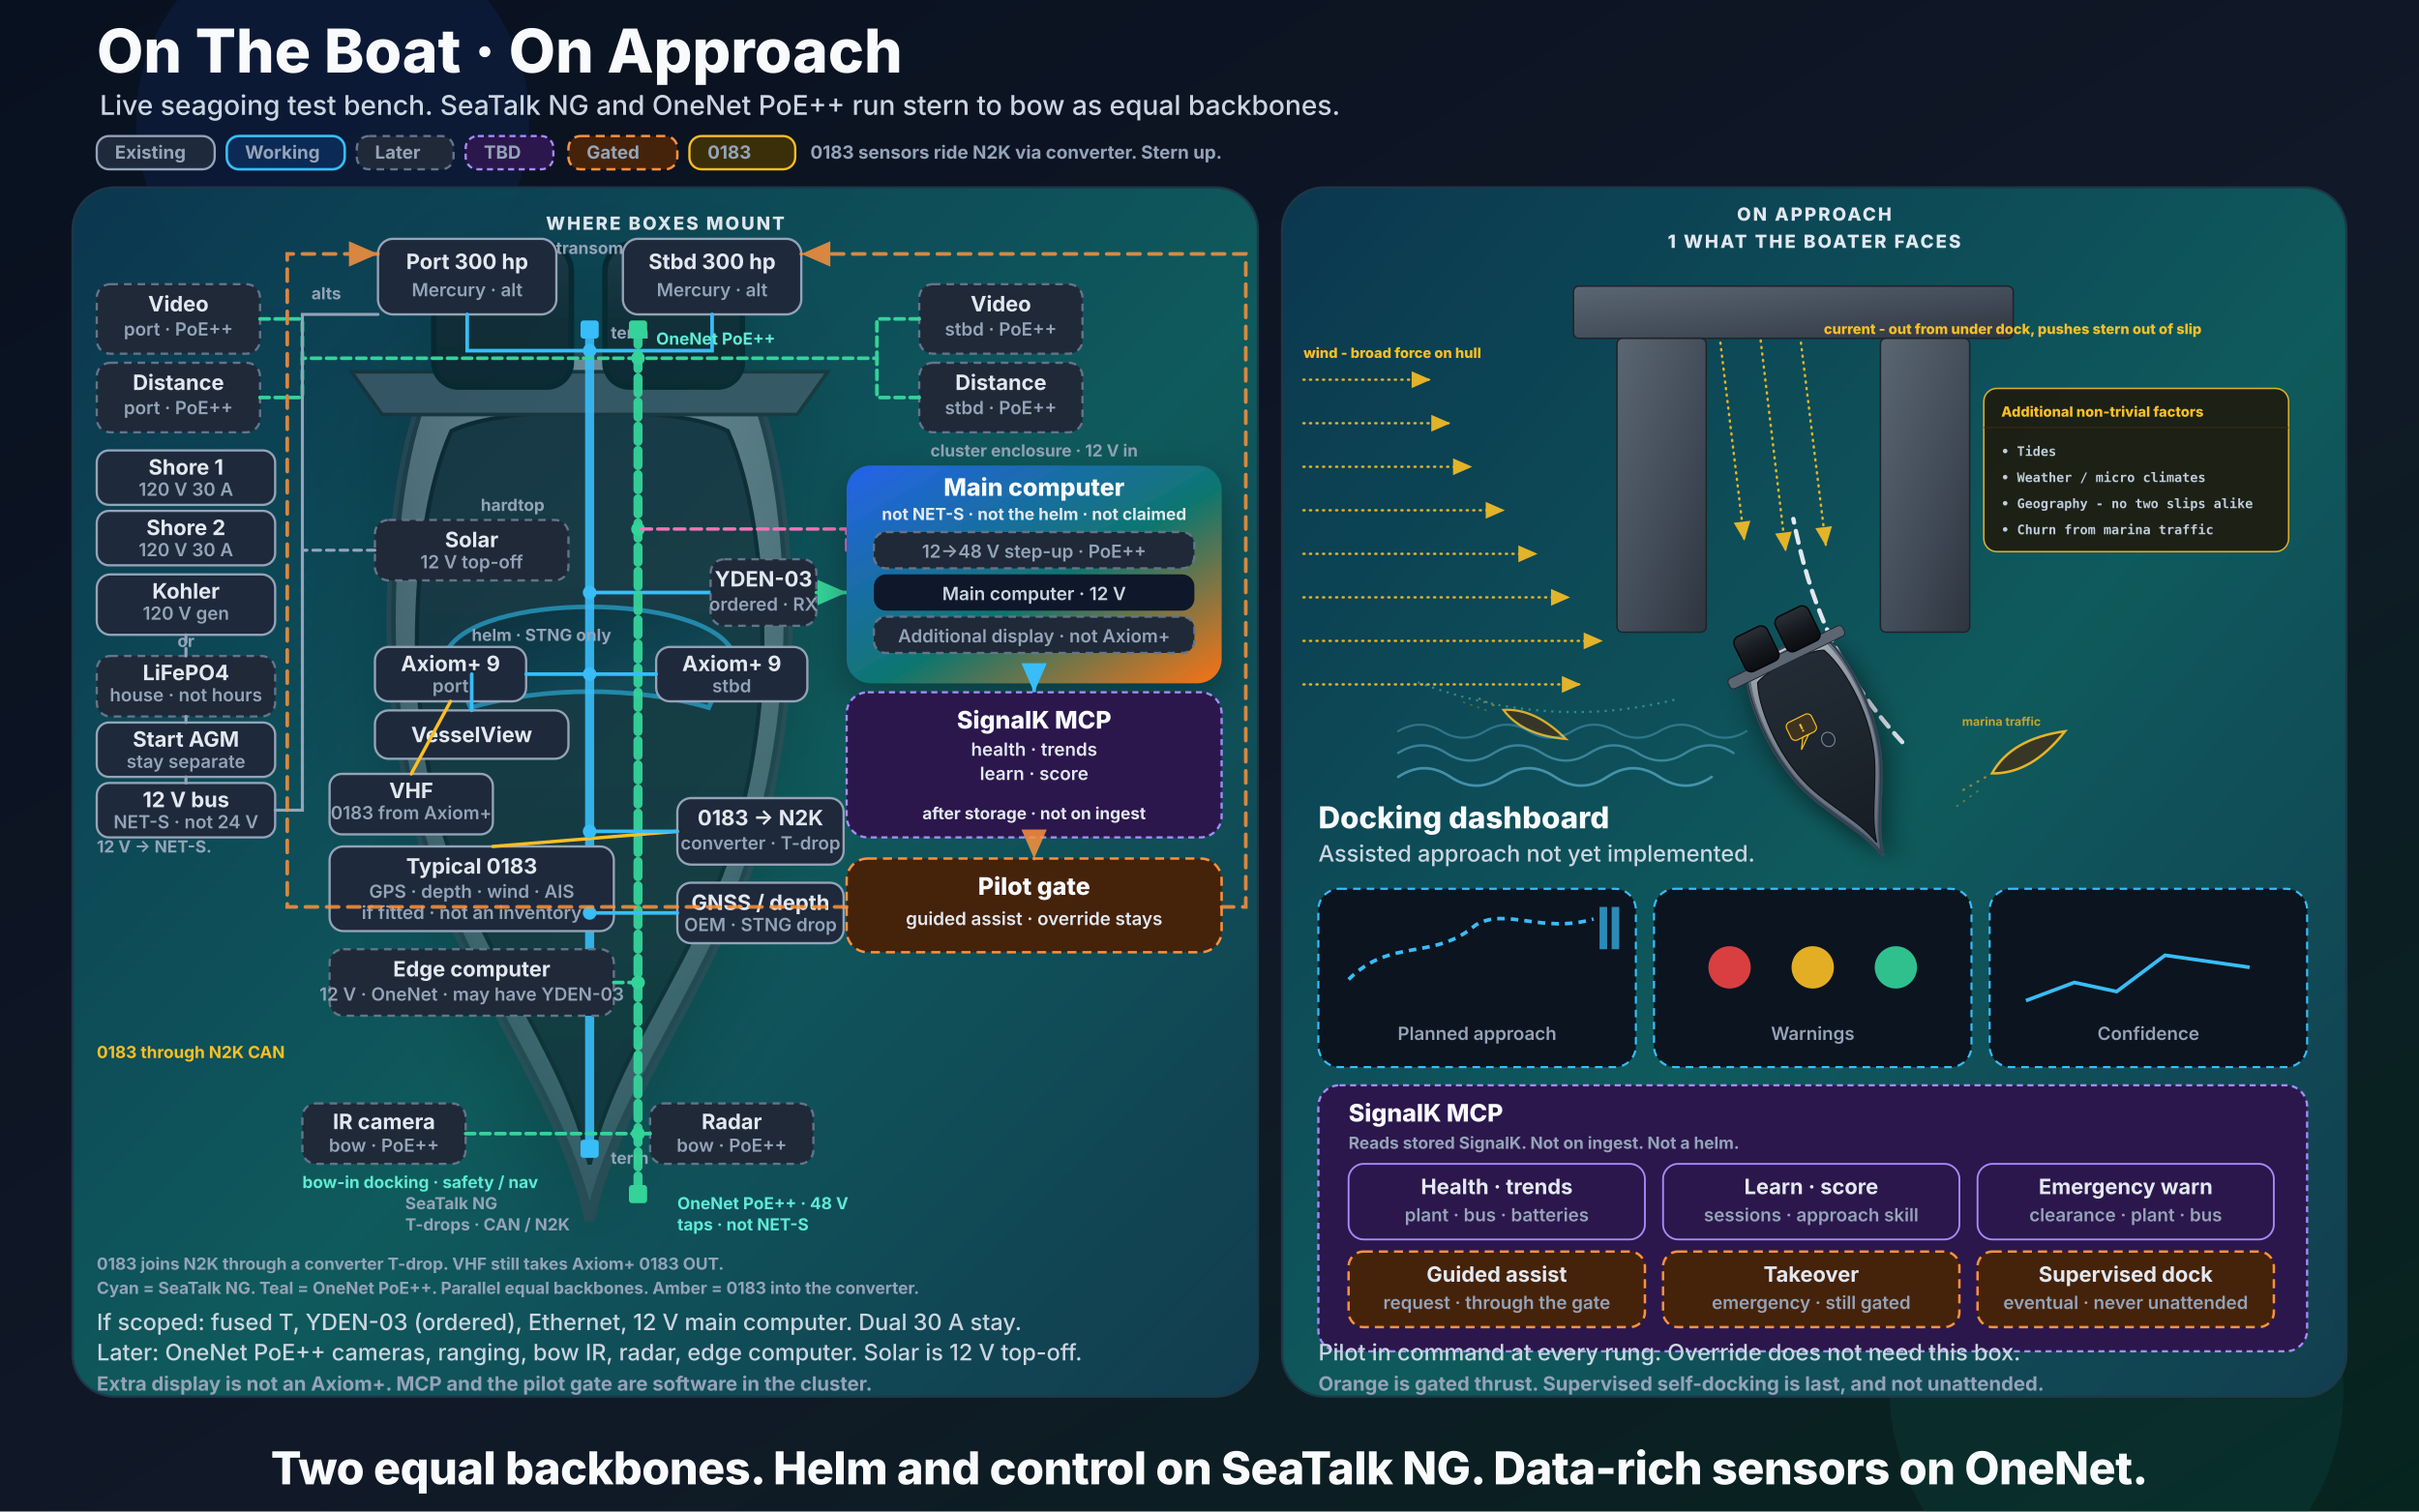
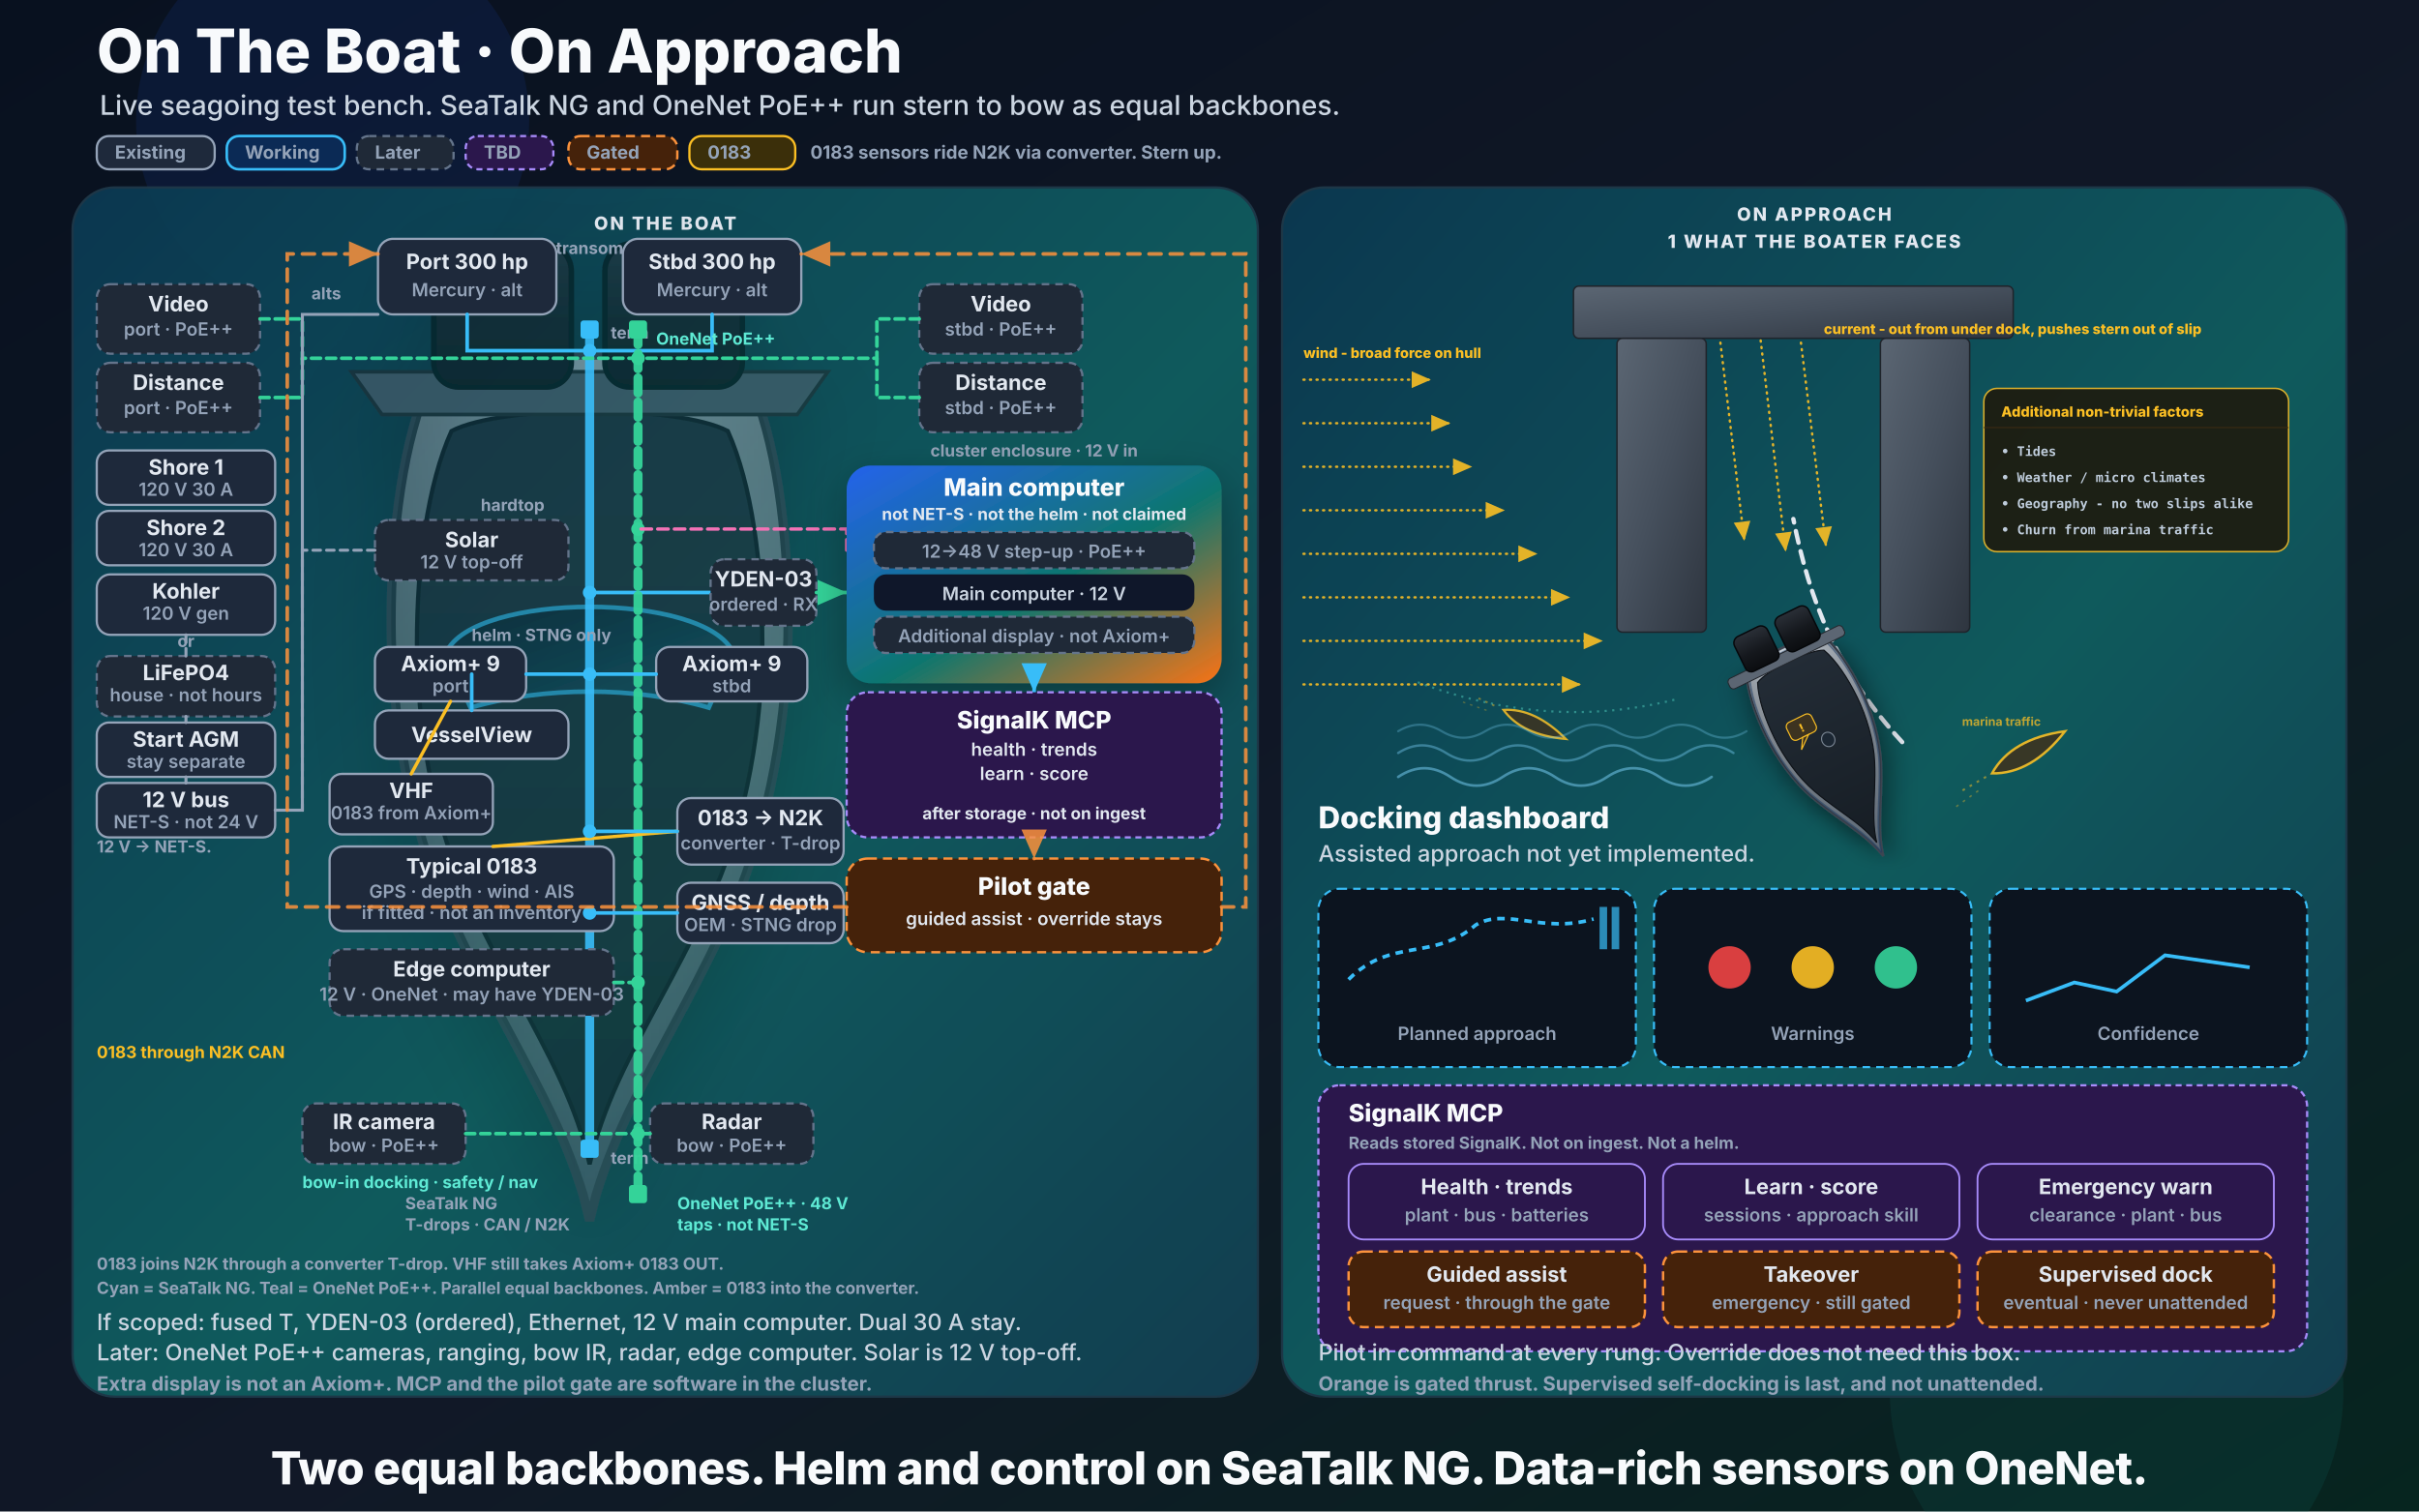
<svg xmlns="http://www.w3.org/2000/svg" width="1600" height="1000" viewBox="0 0 1600 1000" role="img" aria-labelledby="title desc">
  <defs>
    <linearGradient id="bg" x1="0" y1="0" x2="1" y2="1">
      <stop offset="0" stop-color="#08111f" />
      <stop offset="0.55" stop-color="#111827" />
      <stop offset="1" stop-color="#06251f" />
    </linearGradient>
    <linearGradient id="water" x1="0" y1="0" x2="1" y2="1">
      <stop offset="0" stop-color="#0b3a53" />
      <stop offset="0.55" stop-color="#0f5f61" />
      <stop offset="1" stop-color="#123f53" />
    </linearGradient>
    <linearGradient id="dock" x1="0" y1="0" x2="1" y2="1">
      <stop offset="0" stop-color="#5b6673" />
      <stop offset="0.5" stop-color="#454f5c" />
      <stop offset="1" stop-color="#2e353f" />
    </linearGradient>
    <linearGradient id="hull" x1="0" y1="1" x2="0" y2="0">
      <stop offset="0" stop-color="#54606d" />
      <stop offset="0.42" stop-color="#8b96a2" />
      <stop offset="0.78" stop-color="#b7c0cb" />
      <stop offset="1" stop-color="#c7cfd8" />
    </linearGradient>
    <linearGradient id="hullShade" x1="0" y1="0" x2="1" y2="0">
      <stop offset="0" stop-color="#000000" stop-opacity="0.28" />
      <stop offset="0.5" stop-color="#000000" stop-opacity="0" />
      <stop offset="1" stop-color="#000000" stop-opacity="0.22" />
    </linearGradient>
    <linearGradient id="deck" x1="0" y1="0" x2="0" y2="1">
      <stop offset="0" stop-color="#232c36" />
      <stop offset="1" stop-color="#161d24" />
    </linearGradient>
    <linearGradient id="darkGlass" x1="0" y1="0" x2="1" y2="1">
      <stop offset="0" stop-color="#0b1220" />
      <stop offset="1" stop-color="#164e63" />
    </linearGradient>
    <linearGradient id="cowl" x1="0" y1="0" x2="0" y2="1">
      <stop offset="0" stop-color="#2a2f37" />
      <stop offset="0.55" stop-color="#15181d" />
      <stop offset="1" stop-color="#0b0d10" />
    </linearGradient>
    <linearGradient id="cluster" x1="0" y1="0" x2="1" y2="1">
      <stop offset="0" stop-color="#2563eb" />
      <stop offset="0.55" stop-color="#0f766e" />
      <stop offset="1" stop-color="#f97316" />
    </linearGradient>
    <filter id="shadow" x="-20%" y="-20%" width="140%" height="140%">
      <feDropShadow dx="0" dy="10" stdDeviation="14" flood-color="#000" flood-opacity="0.32" />
    </filter>
    <filter id="hullshadow" x="-30%" y="-30%" width="160%" height="160%">
      <feDropShadow dx="0" dy="10" stdDeviation="14" flood-color="#000000" flood-opacity="0.5" />
    </filter>
    <marker id="arrowC" markerWidth="10" markerHeight="10" refX="8" refY="3.5" orient="auto">
      <path d="M0,0 L8,3.5 L0,7 z" fill="#38bdf8" />
    </marker>
    <marker id="arrowG" markerWidth="10" markerHeight="10" refX="8" refY="3.5" orient="auto">
      <path d="M0,0 L8,3.5 L0,7 z" fill="#34d399" />
    </marker>
    <marker id="arrowO" markerWidth="10" markerHeight="10" refX="8" refY="3.5" orient="auto">
      <path d="M0,0 L8,3.5 L0,7 z" fill="#fb923c" />
    </marker>
    <marker id="arrowH" markerWidth="10" markerHeight="10" refX="8" refY="3.5" orient="auto">
      <path d="M0,0 L8,3.5 L0,7 z" fill="#fbbf24" />
    </marker>
    <style>
      .title{font:800 40px -apple-system,BlinkMacSystemFont,"Segoe UI",sans-serif;fill:#f8fafc}
      .sub{font:500 18px -apple-system,BlinkMacSystemFont,"Segoe UI",sans-serif;fill:#cbd5e1}
      .h{font:800 20px -apple-system,BlinkMacSystemFont,"Segoe UI",sans-serif;fill:#f8fafc}
      .h2{font:800 16px -apple-system,BlinkMacSystemFont,"Segoe UI",sans-serif;fill:#f8fafc}
      .s{font:500 15px -apple-system,BlinkMacSystemFont,"Segoe UI",sans-serif;fill:#cbd5e1}
      .t{font:700 13px -apple-system,BlinkMacSystemFont,"Segoe UI",sans-serif;fill:#94a3b8}
      .key{font:700 12px -apple-system,BlinkMacSystemFont,"Segoe UI",sans-serif;fill:#94a3b8}
      .orient{font:800 12px -apple-system,BlinkMacSystemFont,"Segoe UI",sans-serif;fill:#e2e8f0;letter-spacing:1.3}
      .boxn{font:700 14px -apple-system,BlinkMacSystemFont,"Segoe UI",sans-serif;fill:#e2e8f0;text-anchor:middle}
      .boxs{font:600 12px -apple-system,BlinkMacSystemFont,"Segoe UI",sans-serif;fill:#94a3b8;text-anchor:middle}
      .tiny{font:700 11px -apple-system,BlinkMacSystemFont,"Segoe UI",sans-serif;fill:#94a3b8}
      .lede{font:800 13px -apple-system,BlinkMacSystemFont,"Segoe UI",sans-serif;letter-spacing:0}
      .mono{font:700 12px ui-monospace,SFMono-Regular,Menlo,Consolas,monospace;fill:#dbeafe;letter-spacing:0}
      .panel{fill:#111827;stroke:#263244;stroke-width:1.6;filter:url(#shadow)}
      .exist{fill:#1e293b;stroke:#94a3b8;stroke-width:1.5}
      .work{fill:#0b2a55;stroke:#38bdf8;stroke-width:1.7}
      .future{fill:#1f2937;stroke:#64748b;stroke-width:1.5;stroke-dasharray:5 4}
      .tbd{fill:#2b174c;stroke:#a78bfa;stroke-width:1.5;stroke-dasharray:4 3}
      .gate{fill:#45220a;stroke:#fb923c;stroke-width:1.6;stroke-dasharray:6 4}
      .laterView{fill:#0c141f;stroke:#38bdf8;stroke-width:1.4;stroke-dasharray:5 4}
      .n2k{stroke:#38bdf8;stroke-width:6;fill:none;stroke-linecap:round;opacity:0.9}
      .n2kdrop{stroke:#38bdf8;stroke-width:2.4;fill:none;stroke-linecap:round}
      .data{stroke:#38bdf8;stroke-width:2.4;fill:none;marker-end:url(#arrowC);stroke-linecap:round}
      .one{stroke:#34d399;stroke-width:6;fill:none;stroke-dasharray:10 6;stroke-linecap:round;opacity:0.95}
      .onedrop{stroke:#34d399;stroke-width:2.4;fill:none;stroke-dasharray:6 4;stroke-linecap:round}
      .oned{stroke:#34d399;stroke-width:2.4;fill:none;stroke-dasharray:7 5;marker-end:url(#arrowG);stroke-linecap:round}
      .eth{stroke:#34d399;stroke-width:2.4;fill:none;marker-end:url(#arrowG);stroke-linecap:round}
      .pwr{stroke:#94a3b8;stroke-width:2;fill:none;stroke-linecap:round}
      .pwrd{stroke:#94a3b8;stroke-width:2;fill:none;stroke-dasharray:5 4;stroke-linecap:round}
      .n0183{stroke:#fbbf24;stroke-width:2.2;fill:none;stroke-linecap:round}
      .act{stroke:#fb923c;stroke-width:2.4;fill:none;stroke-dasharray:8 6;marker-end:url(#arrowO);stroke-linecap:round;opacity:0.85}
      .plan{stroke:#e2e8f0;stroke-width:3.5;fill:none;stroke-dasharray:10 8;stroke-linecap:round;opacity:0.85}
      .reverse{stroke:#e2e8f0;stroke-width:4;fill:none;stroke-linecap:round;stroke-dasharray:11 8}
      .hazard{stroke:#fbbf24;stroke-width:2.2;fill:none;marker-end:url(#arrowH);stroke-dasharray:1 5;stroke-linecap:round;opacity:0.9}
      .v48{stroke:#f472b6;stroke-width:2.2;fill:none;stroke-dasharray:7 4;stroke-linecap:round;stroke-linejoin:round}
      .take{font:800 30px -apple-system,BlinkMacSystemFont,"Segoe UI",sans-serif;fill:#f8fafc;letter-spacing:-0.3px}
    </style>
  </defs>
  <rect width="1600" height="1000" fill="url(#bg)" />
  <circle cx="220" cy="80" r="130" fill="#1d4ed8" opacity="0.12" />
  <circle cx="1400" cy="920" r="150" fill="#0f766e" opacity="0.14" />
  <text x="64" y="48" class="title">On The Boat · On Approach</text>
  <text x="66" y="76" class="sub">Live seagoing test bench. SeaTalk NG and OneNet PoE++ run stern to bow as equal backbones.</text>
  <rect x="64" y="90" width="78" height="22" rx="8" class="exist" />
  <text x="76" y="105" class="key">Existing</text>
  <rect x="150" y="90" width="78" height="22" rx="8" class="work" />
  <text x="162" y="105" class="key">Working</text>
  <rect x="236" y="90" width="64" height="22" rx="8" class="future" />
  <text x="248" y="105" class="key">Later</text>
  <rect x="308" y="90" width="58" height="22" rx="8" class="tbd" />
  <text x="320" y="105" class="key">TBD</text>
  <rect x="376" y="90" width="72" height="22" rx="8" class="gate" />
  <text x="388" y="105" class="key">Gated</text>
  <rect x="456" y="90" width="70" height="22" rx="8" fill="#3b2f0a" stroke="#fbbf24" stroke-width="1.5" />
  <text x="468" y="105" class="key">0183</text>
  <text x="536" y="105" class="key">0183 sensors ride N2K via converter. Stern up.</text>
  <rect x="48" y="124" width="784" height="800" rx="28" fill="url(#water)" opacity="0.92" stroke="#1e3a4a" stroke-width="1.5" />
-   <text x="440" y="152" text-anchor="middle" class="orient">WHERE BOXES MOUNT</text>
+   <text x="440" y="152" text-anchor="middle" class="orient">ON THE BOAT</text>
  <g id="hull" opacity="0.5" transform="translate(390 250) scale(2.02) translate(-533 -332)" filter="url(#shadow)">
    <path d="M481 332 C472 352 468 382 468 412 C468 442 474 478 486 505 C496 528 508 548 518 568 C524 580 528 590 531 600 L533 608 L535 600 C538 590 542 580 548 568 C558 548 570 528 580 505 C592 478 598 442 598 412 C598 382 594 352 585 332 C566 322 500 322 481 332 Z" fill="url(#hull)" stroke="#3d4551" stroke-width="3" />
    <path d="M481 332 C472 352 468 382 468 412 C468 442 474 478 486 505 C496 528 508 548 518 568 C524 580 528 590 531 600 L533 608 L535 600 C538 590 542 580 548 568 C558 548 570 528 580 505 C592 478 598 442 598 412 C598 382 594 352 585 332 C566 322 500 322 481 332 Z" fill="url(#hullShade)" />
    <path d="M481 332 C472 352 468 382 468 412 C468 442 474 478 486 505 C496 528 508 548 518 568 C524 580 528 590 531 600 L533 608 L535 600 C538 590 542 580 548 568 C558 548 570 528 580 505 C592 478 598 442 598 412 C598 382 594 352 585 332 C566 322 500 322 481 332 Z" fill="url(#deck)" stroke="#0d1116" stroke-width="1.6" transform="translate(533 466) scale(0.87) translate(-533 -466)" />
    <path d="M455 330 L611 330 L601 344 L465 344 Z" fill="#5c6673" stroke="#22262c" stroke-width="1.2" />
    <path d="M491 288 h27 a9 9 0 0 1 9 9 v30 a8 8 0 0 1 -8 8 h-29 a8 8 0 0 1 -8 -8 v-30 a9 9 0 0 1 9 -9 Z" fill="url(#cowl)" stroke="#05070a" stroke-width="1.8" />
    <path d="M547 288 h27 a9 9 0 0 1 9 9 v30 a8 8 0 0 1 -8 8 h-29 a8 8 0 0 1 -8 -8 v-30 a9 9 0 0 1 9 -9 Z" fill="url(#cowl)" stroke="#05070a" stroke-width="1.8" />
    <path d="M486 422 C495 402 571 402 580 422 L572 440 C548 433 518 433 494 440 Z" fill="url(#darkGlass)" stroke="#38bdf8" stroke-width="1.5" />
  </g>
  <text x="390" y="168" text-anchor="middle" class="tiny">transom</text>
  <rect x="250" y="158" width="118" height="50" rx="10" class="exist" />
  <text x="309" y="178" class="boxn">Port 300 hp</text>
  <text x="309" y="196" class="boxs">Mercury · alt</text>
  <rect x="412" y="158" width="118" height="50" rx="10" class="exist" />
  <text x="471" y="178" class="boxn">Stbd 300 hp</text>
  <text x="471" y="196" class="boxs">Mercury · alt</text>
  <rect x="64" y="188" width="108" height="46" rx="9" class="future" />
  <text x="118" y="206" class="boxn">Video</text>
  <text x="118" y="222" class="boxs">port · PoE++</text>
  <rect x="64" y="240" width="108" height="46" rx="9" class="future" />
  <text x="118" y="258" class="boxn">Distance</text>
  <text x="118" y="274" class="boxs">port · PoE++</text>
  <rect x="608" y="188" width="108" height="46" rx="9" class="future" />
  <text x="662" y="206" class="boxn">Video</text>
  <text x="662" y="222" class="boxs">stbd · PoE++</text>
  <rect x="608" y="240" width="108" height="46" rx="9" class="future" />
  <text x="662" y="258" class="boxn">Distance</text>
  <text x="662" y="274" class="boxs">stbd · PoE++</text>
  <path d="M390 218 L390 760" class="n2k" />
  <rect x="384" y="212" width="12" height="12" rx="2" fill="#38bdf8" />
  <rect x="384" y="754" width="12" height="12" rx="2" fill="#38bdf8" />
  <text x="404" y="224" class="tiny">term</text>
  <text x="404" y="770" class="tiny">term</text>
  <path d="M309 208 L309 232 L390 232" class="n2kdrop" />
  <path d="M471 208 L471 232 L390 232" class="n2kdrop" />
  <circle cx="390" cy="232" r="4.5" fill="#38bdf8" />
  <path d="M390 392 L470 392" class="n2kdrop" />
  <circle cx="390" cy="392" r="4.5" fill="#38bdf8" />
  <text x="268" y="800" class="tiny">SeaTalk NG</text>
  <text x="268" y="814" class="tiny">T-drops · CAN / N2K</text>
  <rect x="470" y="370" width="70" height="44" rx="9" class="future" />
  <text x="505" y="388" class="boxn">YDEN-03</text>
  <text x="505" y="404" class="boxs">ordered · RX</text>
  <path d="M540 392 L560 392" class="eth" />
  <path d="M422 218 L422 790" class="one" />
  <rect x="416" y="212" width="12" height="12" rx="2" fill="#34d399" />
  <rect x="416" y="784" width="12" height="12" rx="2" fill="#34d399" />
  <path d="M172 211 H200 V237 H422" class="onedrop" />
  <path d="M172 263 H200 V237" class="onedrop" />
  <path d="M608 211 H580 V237 H422" class="onedrop" />
  <path d="M608 263 H580 V237" class="onedrop" />
  <circle cx="422" cy="237" r="4.5" fill="#34d399" />
  <circle cx="422" cy="350" r="4.5" fill="#34d399" />
  <circle cx="422" cy="650" r="4.5" fill="#34d399" />
  <circle cx="422" cy="750" r="4.5" fill="#34d399" />
  <path d="M560 364 V350 H422" class="v48" />
  <text x="434" y="228" class="tiny" style="fill:#5eead4">OneNet PoE++</text>
  <text x="448" y="800" class="tiny" style="fill:#5eead4">OneNet PoE++ · 48 V</text>
  <text x="448" y="814" class="tiny" style="fill:#5eead4">taps · not NET-S</text>
  <text x="318" y="338" class="tiny">hardtop</text>
  <rect x="248" y="344" width="128" height="40" rx="9" class="future" />
  <text x="312" y="362" class="boxn">Solar</text>
  <text x="312" y="376" class="boxs">12 V top-off</text>
  <path d="M248 364 H200 V536" class="pwrd" />
  <text x="312" y="424" class="tiny">helm · STNG only</text>
  <rect x="248" y="428" width="100" height="36" rx="9" class="exist" />
  <text x="298" y="444" class="boxn">Axiom+ 9</text>
  <text x="298" y="458" class="boxs">port</text>
  <path d="M348 446 H390" class="n2kdrop" />
  <rect x="434" y="428" width="100" height="36" rx="9" class="exist" />
  <text x="484" y="444" class="boxn">Axiom+ 9</text>
  <text x="484" y="458" class="boxs">stbd</text>
  <path d="M434 446 L390 446" class="n2kdrop" />
  <circle cx="390" cy="446" r="4.5" fill="#38bdf8" />
  <rect x="248" y="470" width="128" height="32" rx="9" class="exist" />
  <text x="312" y="491" class="boxn">VesselView</text>
  <path d="M312 470 V446" class="n2kdrop" />
  <rect x="218" y="512" width="108" height="40" rx="8" class="exist" />
  <text x="272" y="528" class="boxn">VHF</text>
  <text x="272" y="542" class="boxs">0183 from Axiom+</text>
  <rect x="218" y="560" width="188" height="56" rx="9" class="exist" />
  <text x="312" y="578" class="boxn">Typical 0183</text>
  <text x="312" y="594" class="boxs">GPS · depth · wind · AIS</text>
  <text x="312" y="608" class="boxs">if fitted · not an inventory</text>
  <rect x="448" y="528" width="110" height="44" rx="9" class="exist" />
  <text x="503" y="546" class="boxn">0183 → N2K</text>
  <text x="503" y="562" class="boxs">converter · T-drop</text>
  <path d="M326 560 L448 550" class="n0183" />
  <path d="M448 550 L390 550" class="n2kdrop" />
  <circle cx="390" cy="550" r="4.5" fill="#38bdf8" />
  <path d="M298 464 L272 512" class="n0183" />
  <rect x="448" y="584" width="110" height="40" rx="9" class="exist" />
  <text x="503" y="602" class="boxn">GNSS / depth</text>
  <text x="503" y="616" class="boxs">OEM · STNG drop</text>
  <path d="M448 604 L390 604" class="n2kdrop" />
  <circle cx="390" cy="604" r="4.5" fill="#38bdf8" />
  <text x="64" y="700" class="tiny" style="fill:#fbbf24">0183 through N2K CAN</text>
  <rect x="64" y="298" width="118" height="36" rx="8" class="exist" />
  <text x="123" y="314" class="boxn">Shore 1</text>
  <text x="123" y="328" class="boxs">120 V 30 A</text>
  <rect x="64" y="338" width="118" height="36" rx="8" class="exist" />
  <text x="123" y="354" class="boxn">Shore 2</text>
  <text x="123" y="368" class="boxs">120 V 30 A</text>
  <rect x="64" y="380" width="118" height="40" rx="9" class="exist" />
  <text x="123" y="396" class="boxn">Kohler</text>
  <text x="123" y="410" class="boxs">120 V gen</text>
  <text x="123" y="428" text-anchor="middle" class="tiny">or</text>
  <rect x="64" y="434" width="118" height="40" rx="9" class="future" />
  <text x="123" y="450" class="boxn">LiFePO4</text>
  <text x="123" y="464" class="boxs">house · not hours</text>
  <rect x="64" y="478" width="118" height="36" rx="8" class="exist" />
  <text x="123" y="494" class="boxn">Start AGM</text>
  <text x="123" y="508" class="boxs">stay separate</text>
  <rect x="64" y="518" width="118" height="36" rx="8" class="exist" />
  <text x="123" y="534" class="boxn">12 V bus</text>
  <text x="123" y="548" class="boxs">NET-S · not 24 V</text>
  <path d="M123 420 V434" class="pwrd" />
  <path d="M123 474 V478" class="pwr" />
  <path d="M123 514 V518" class="pwr" />
  <path d="M250 208 H200 V536 H182" class="pwr" />
  <text x="206" y="198" class="tiny">alts</text>
  <text x="64" y="564" class="tiny">12 V → NET-S.</text>
  <text x="684" y="302" text-anchor="middle" class="tiny">cluster enclosure · 12 V in</text>
  <rect x="560" y="308" width="248" height="144" rx="16" fill="url(#cluster)" filter="url(#shadow)" />
  <text x="684" y="328" text-anchor="middle" class="h2">Main computer</text>
  <text x="684" y="344" text-anchor="middle" class="tiny" style="fill:#e2e8f0">not NET-S · not the helm · not claimed</text>
  <rect x="578" y="352" width="212" height="24" rx="8" class="future" />
  <text x="684" y="369" text-anchor="middle" class="boxs">12→48 V step-up · PoE++</text>
  <rect x="578" y="380" width="212" height="24" rx="8" fill="#0f172a" />
  <text x="684" y="397" text-anchor="middle" class="boxs" style="fill:#cbd5e1">Main computer · 12 V</text>
  <rect x="578" y="408" width="212" height="24" rx="8" class="future" />
  <text x="684" y="425" text-anchor="middle" class="boxs">Additional display · not Axiom+</text>
  <rect x="218" y="628" width="188" height="44" rx="9" class="future" />
  <text x="312" y="646" class="boxn">Edge computer</text>
  <text x="312" y="662" class="boxs">12 V · OneNet · may have YDEN-03</text>
  <path d="M406 650 H422" class="onedrop" />
  <path d="M684 452 L684 458" class="data" />
  <rect x="560" y="458" width="248" height="96" rx="14" class="tbd" />
  <text x="684" y="482" text-anchor="middle" class="h2">SignalK MCP</text>
  <text x="684" y="500" text-anchor="middle" class="boxs" style="fill:#e2e8f0">health · trends</text>
  <text x="684" y="516" text-anchor="middle" class="boxs" style="fill:#e2e8f0">learn · score</text>
  <text x="684" y="542" text-anchor="middle" class="tiny" style="fill:#e2e8f0">after storage · not on ingest</text>
  <rect x="560" y="568" width="248" height="62" rx="14" class="gate" />
  <text x="684" y="592" text-anchor="middle" class="h2">Pilot gate</text>
  <text x="684" y="612" text-anchor="middle" class="boxs" style="fill:#e2e8f0">guided assist · override stays</text>
  <path d="M684 554 L684 568" class="act" />
  <path d="M560 600 H190 V168 H250" class="act" />
  <path d="M808 600 H824 V168 H530" class="act" />
  <rect x="200" y="730" width="108" height="40" rx="9" class="future" />
  <text x="254" y="747" class="boxn">IR camera</text>
  <text x="254" y="762" class="boxs">bow · PoE++</text>
  <path d="M308 750 H422" class="onedrop" />
  <rect x="430" y="730" width="108" height="40" rx="9" class="future" />
  <text x="484" y="747" class="boxn">Radar</text>
  <text x="484" y="762" class="boxs">bow · PoE++</text>
  <path d="M430 750 H422" class="onedrop" />
  <text x="200" y="786" class="tiny" style="fill:#5eead4">bow-in docking · safety / nav</text>
  <text x="64" y="840" class="tiny">0183 joins N2K through a converter T-drop. VHF still takes Axiom+ 0183 OUT.</text>
  <text x="64" y="856" class="tiny">Cyan = SeaTalk NG. Teal = OneNet PoE++. Parallel equal backbones. Amber = 0183 into the converter.</text>
  <text x="64" y="880" class="s">If scoped: fused T, YDEN-03 (ordered), Ethernet, 12 V main computer. Dual 30 A stay.</text>
  <text x="64" y="900" class="s">Later: OneNet PoE++ cameras, ranging, bow IR, radar, edge computer. Solar is 12 V top-off.</text>
  <text x="64" y="920" class="t">Extra display is not an Axiom+. MCP and the pilot gate are software in the cluster.</text>
  <rect x="848" y="124" width="704" height="800" rx="28" fill="url(#water)" opacity="0.92" stroke="#1e3a4a" stroke-width="1.5" />
  <text x="1200" y="146" text-anchor="middle" class="orient">ON APPROACH</text>
  <text x="1200" y="164" text-anchor="middle" class="orient">1  WHAT THE BOATER FACES</text>
  <g id="scene-approach" transform="translate(860 172) scale(0.72) translate(-92 -262)">
    <g id="slip-dock-approach">
      <rect x="343" y="286" width="404" height="48" rx="5" fill="url(#dock)" stroke="#1f242b" stroke-width="1.4" />
      <rect x="383" y="334" width="82" height="270" rx="5" fill="url(#dock)" stroke="#1f242b" stroke-width="1.4" />
      <rect x="625" y="334" width="82" height="270" rx="5" fill="url(#dock)" stroke="#1f242b" stroke-width="1.4" />
    </g>
    <path d="M645 705 C585 640 560 575 545 500" class="reverse" />
    <g id="wind-force">
      <path d="M95 372 L212 372" class="hazard" />
      <path d="M95 412 L230 412" class="hazard" />
      <path d="M95 452 L250 452" class="hazard" />
      <path d="M95 492 L280 492" class="hazard" />
      <path d="M95 532 L310 532" class="hazard" />
      <path d="M95 572 L340 572" class="hazard" />
      <path d="M95 612 L370 612" class="hazard" />
      <path d="M95 652 L350 652" class="hazard" />
      <text x="95" y="352" class="lede" fill="#fbbf24">wind - broad force on hull</text>
    </g>
    <g id="current-force">
      <path d="M478 338 L500 520" class="hazard" />
      <path d="M515 336 L538 530" class="hazard" />
      <path d="M552 338 L575 525" class="hazard" />
      <text x="573" y="330" class="lede" fill="#fbbf24">current - out from under dock, pushes stern out of slip</text>
    </g>
    <path d="M200 650 C280 680 360 686 440 665" stroke="#5eead4" stroke-width="2" opacity="0.4" fill="none" stroke-dasharray="2 5" />
    <g id="traffic-boat-2">
      <g transform="translate(310 690) rotate(25) scale(1.15) translate(-230 -572)">
        <path d="M200 572 Q222 560 255 572 Q222 584 200 572 Z" fill="#3d3320" stroke="#fbbf24" stroke-width="1.8" opacity="0.85" />
        <path d="M178 572 L196 572" stroke="#fbbf24" stroke-width="1.5" opacity="0.45" stroke-dasharray="2 4" />
        <path d="M168 580 L188 578" stroke="#fbbf24" stroke-width="1.1" opacity="0.3" stroke-dasharray="2 4" />
      </g>
    </g>
    <g id="waves-graphic" stroke="#7dd3fc" fill="none" stroke-linecap="round" transform="translate(90 95)">
      <path d="M92 600 Q112 588 132 600 Q152 612 172 600 Q192 588 212 600 Q232 612 252 600 Q272 588 292 600 Q312 612 332 600 Q352 588 372 600 Q392 612 412 600" stroke-width="2" opacity="0.3" />
      <path d="M92 620 Q114 606 136 620 Q158 634 180 620 Q202 606 224 620 Q246 634 268 620 Q290 606 312 620 Q334 634 356 620 Q378 606 400 620" stroke-width="2.2" opacity="0.4" />
      <path d="M92 642 Q116 626 140 642 Q164 658 188 642 Q212 626 236 642 Q260 658 284 642 Q308 626 332 642 Q356 658 380 642" stroke-width="2.4" opacity="0.5" />
    </g>
    <g id="variability-list">
      <rect x="720" y="380" width="280" height="150" rx="12" fill="#1f1608" opacity="0.85" stroke="#fbbf24" stroke-width="1.4" />
      <text x="736" y="406" class="lede" fill="#fbbf24" style="font-size:13px">Additional non-trivial factors</text>
      <line x1="720" y1="416" x2="1000" y2="416" stroke="#3a2a12" stroke-width="1" />
      <text x="736" y="442" class="mono" opacity="0.85">• Tides</text>
      <text x="736" y="466" class="mono" opacity="0.85">• Weather / micro climates</text>
      <text x="736" y="490" class="mono" opacity="0.85">• Geography - no two slips alike</text>
      <text x="736" y="514" class="mono" opacity="0.85">• Churn from marina traffic</text>
    </g>
    <g id="traffic-boat">
      <g transform="translate(-40 125) rotate(-30 800 590) translate(800 590) scale(1.25) translate(-800 -590)">
        <path d="M770 590 Q795 575 832 590 Q795 605 770 590 Z" fill="#3d3320" stroke="#fbbf24" stroke-width="1.8" opacity="0.9" />
        <path d="M745 590 L765 590" stroke="#fbbf24" stroke-width="1.5" opacity="0.5" stroke-dasharray="2 4" />
        <path d="M735 598 L755 596" stroke="#fbbf24" stroke-width="1.2" opacity="0.35" stroke-dasharray="2 4" />
      </g>
      <text x="700" y="690" class="tiny" style="fill:#fbbf24" opacity="0.75">marina traffic</text>
    </g>
    <g id="boat-approach" transform="translate(48 248) rotate(-26 533 466) translate(533 466) scale(0.75) translate(-533 -466)">
      <path d="M481 332 C472 352 468 382 468 412 C468 442 474 478 486 505 C496 528 508 548 518 568 C524 580 528 590 531 600 L533 608 L535 600 C538 590 542 580 548 568 C558 548 570 528 580 505 C592 478 598 442 598 412 C598 382 594 352 585 332 C566 322 500 322 481 332 Z" fill="url(#hull)" stroke="#3d4551" stroke-width="3" filter="url(#hullshadow)" />
      <path d="M481 332 C472 352 468 382 468 412 C468 442 474 478 486 505 C496 528 508 548 518 568 C524 580 528 590 531 600 L533 608 L535 600 C538 590 542 580 548 568 C558 548 570 528 580 505 C592 478 598 442 598 412 C598 382 594 352 585 332 C566 322 500 322 481 332 Z" fill="url(#hullShade)" />
      <path d="M481 332 C472 352 468 382 468 412 C468 442 474 478 486 505 C496 528 508 548 518 568 C524 580 528 590 531 600 L533 608 L535 600 C538 590 542 580 548 568 C558 548 570 528 580 505 C592 478 598 442 598 412 C598 382 594 352 585 332 C566 322 500 322 481 332 Z" fill="none" stroke="#1e3a5f" stroke-width="2.2" opacity="0.55" transform="translate(533 466) scale(0.965) translate(-533 -466)" />
      <path d="M481 332 C472 352 468 382 468 412 C468 442 474 478 486 505 C496 528 508 548 518 568 C524 580 528 590 531 600 L533 608 L535 600 C538 590 542 580 548 568 C558 548 570 528 580 505 C592 478 598 442 598 412 C598 382 594 352 585 332 C566 322 500 322 481 332 Z" fill="url(#deck)" stroke="#0d1116" stroke-width="1.6" transform="translate(533 466) scale(0.87) translate(-533 -466)" />
      <rect x="455" y="330" width="156" height="14" rx="5" fill="#5c6673" stroke="#22262c" stroke-width="1.2" />
      <path d="M491 288 h27 a9 9 0 0 1 9 9 v30 a8 8 0 0 1 -8 8 h-29 a8 8 0 0 1 -8 -8 v-30 a9 9 0 0 1 9 -9 Z" fill="url(#cowl)" stroke="#05070a" stroke-width="1.8" />
      <path d="M547 288 h27 a9 9 0 0 1 9 9 v30 a8 8 0 0 1 -8 8 h-29 a8 8 0 0 1 -8 -8 v-30 a9 9 0 0 1 9 -9 Z" fill="url(#cowl)" stroke="#05070a" stroke-width="1.8" />
      <ellipse cx="535" cy="450" rx="8" ry="9" fill="#1c2733" stroke="#7c8794" stroke-width="1.3" />
      <g id="passenger-pressure">
        <rect x="495" y="410" width="34" height="24" rx="6" fill="#3d3320" stroke="#fbbf24" stroke-width="1.4" />
        <path d="M508 434 L500 447 L516 434 Z" fill="#3d3320" stroke="#fbbf24" stroke-width="1.4" />
        <text x="512" y="428" text-anchor="middle" style="font:800 14px -apple-system,BlinkMacSystemFont,'Segoe UI',sans-serif;fill:#fbbf24">!</text>
      </g>
    </g>
  </g>
  <text x="872" y="548" class="h">Docking dashboard</text>
  <text x="872" y="570" class="s">Assisted approach not yet implemented.</text>
  <rect x="872" y="588" width="210" height="118" rx="14" class="laterView" />
  <path d="M892 648 C920 620 948 636 976 612 C996 600 1020 618 1054 608" stroke="#38bdf8" stroke-width="2.4" fill="none" stroke-dasharray="5 4" />
  <rect x="1058" y="600" width="5" height="28" fill="#38bdf8" opacity="0.7" />
  <rect x="1066" y="600" width="5" height="28" fill="#38bdf8" opacity="0.7" />
  <text x="977" y="688" text-anchor="middle" class="boxs">Planned approach</text>
  <rect x="1094" y="588" width="210" height="118" rx="14" class="laterView" />
  <circle cx="1144" cy="640" r="14" fill="#ef4444" opacity="0.9" />
  <circle cx="1199" cy="640" r="14" fill="#fbbf24" opacity="0.9" />
  <circle cx="1254" cy="640" r="14" fill="#34d399" opacity="0.9" />
  <text x="1199" y="688" text-anchor="middle" class="boxs">Warnings</text>
  <rect x="1316" y="588" width="210" height="118" rx="14" class="laterView" />
  <path d="M1340 662 L1372 650 L1400 656 L1432 632 L1488 640" stroke="#38bdf8" stroke-width="2.4" fill="none" />
  <text x="1421" y="688" text-anchor="middle" class="boxs">Confidence</text>
  <rect x="872" y="718" width="654" height="176" rx="14" class="tbd" />
  <text x="892" y="742" class="h2">SignalK MCP</text>
  <text x="892" y="760" class="tiny">Reads stored SignalK. Not on ingest. Not a helm.</text>
  <rect x="892" y="770" width="196" height="50" rx="10" fill="#2b174c" stroke="#a78bfa" stroke-width="1.2" />
  <text x="990" y="790" text-anchor="middle" class="boxn">Health · trends</text>
  <text x="990" y="808" text-anchor="middle" class="boxs">plant · bus · batteries</text>
  <rect x="1100" y="770" width="196" height="50" rx="10" fill="#2b174c" stroke="#a78bfa" stroke-width="1.2" />
  <text x="1198" y="790" text-anchor="middle" class="boxn">Learn · score</text>
  <text x="1198" y="808" text-anchor="middle" class="boxs">sessions · approach skill</text>
  <rect x="1308" y="770" width="196" height="50" rx="10" fill="#2b174c" stroke="#a78bfa" stroke-width="1.2" />
  <text x="1406" y="790" text-anchor="middle" class="boxn">Emergency warn</text>
  <text x="1406" y="808" text-anchor="middle" class="boxs">clearance · plant · bus</text>
  <rect x="892" y="828" width="196" height="50" rx="10" class="gate" />
  <text x="990" y="848" text-anchor="middle" class="boxn">Guided assist</text>
  <text x="990" y="866" text-anchor="middle" class="boxs">request · through the gate</text>
  <rect x="1100" y="828" width="196" height="50" rx="10" class="gate" />
  <text x="1198" y="848" text-anchor="middle" class="boxn">Takeover</text>
  <text x="1198" y="866" text-anchor="middle" class="boxs">emergency · still gated</text>
  <rect x="1308" y="828" width="196" height="50" rx="10" class="gate" />
  <text x="1406" y="848" text-anchor="middle" class="boxn">Supervised dock</text>
  <text x="1406" y="866" text-anchor="middle" class="boxs">eventual · never unattended</text>
  <text x="872" y="900" class="s">Pilot in command at every rung. Override does not need this box.</text>
  <text x="872" y="920" class="t">Orange is gated thrust. Supervised self-docking is last, and not unattended.</text>
  <text x="800" y="982" text-anchor="middle" class="take">Two equal backbones. Helm and control on SeaTalk NG. Data-rich sensors on OneNet.</text>
</svg>
